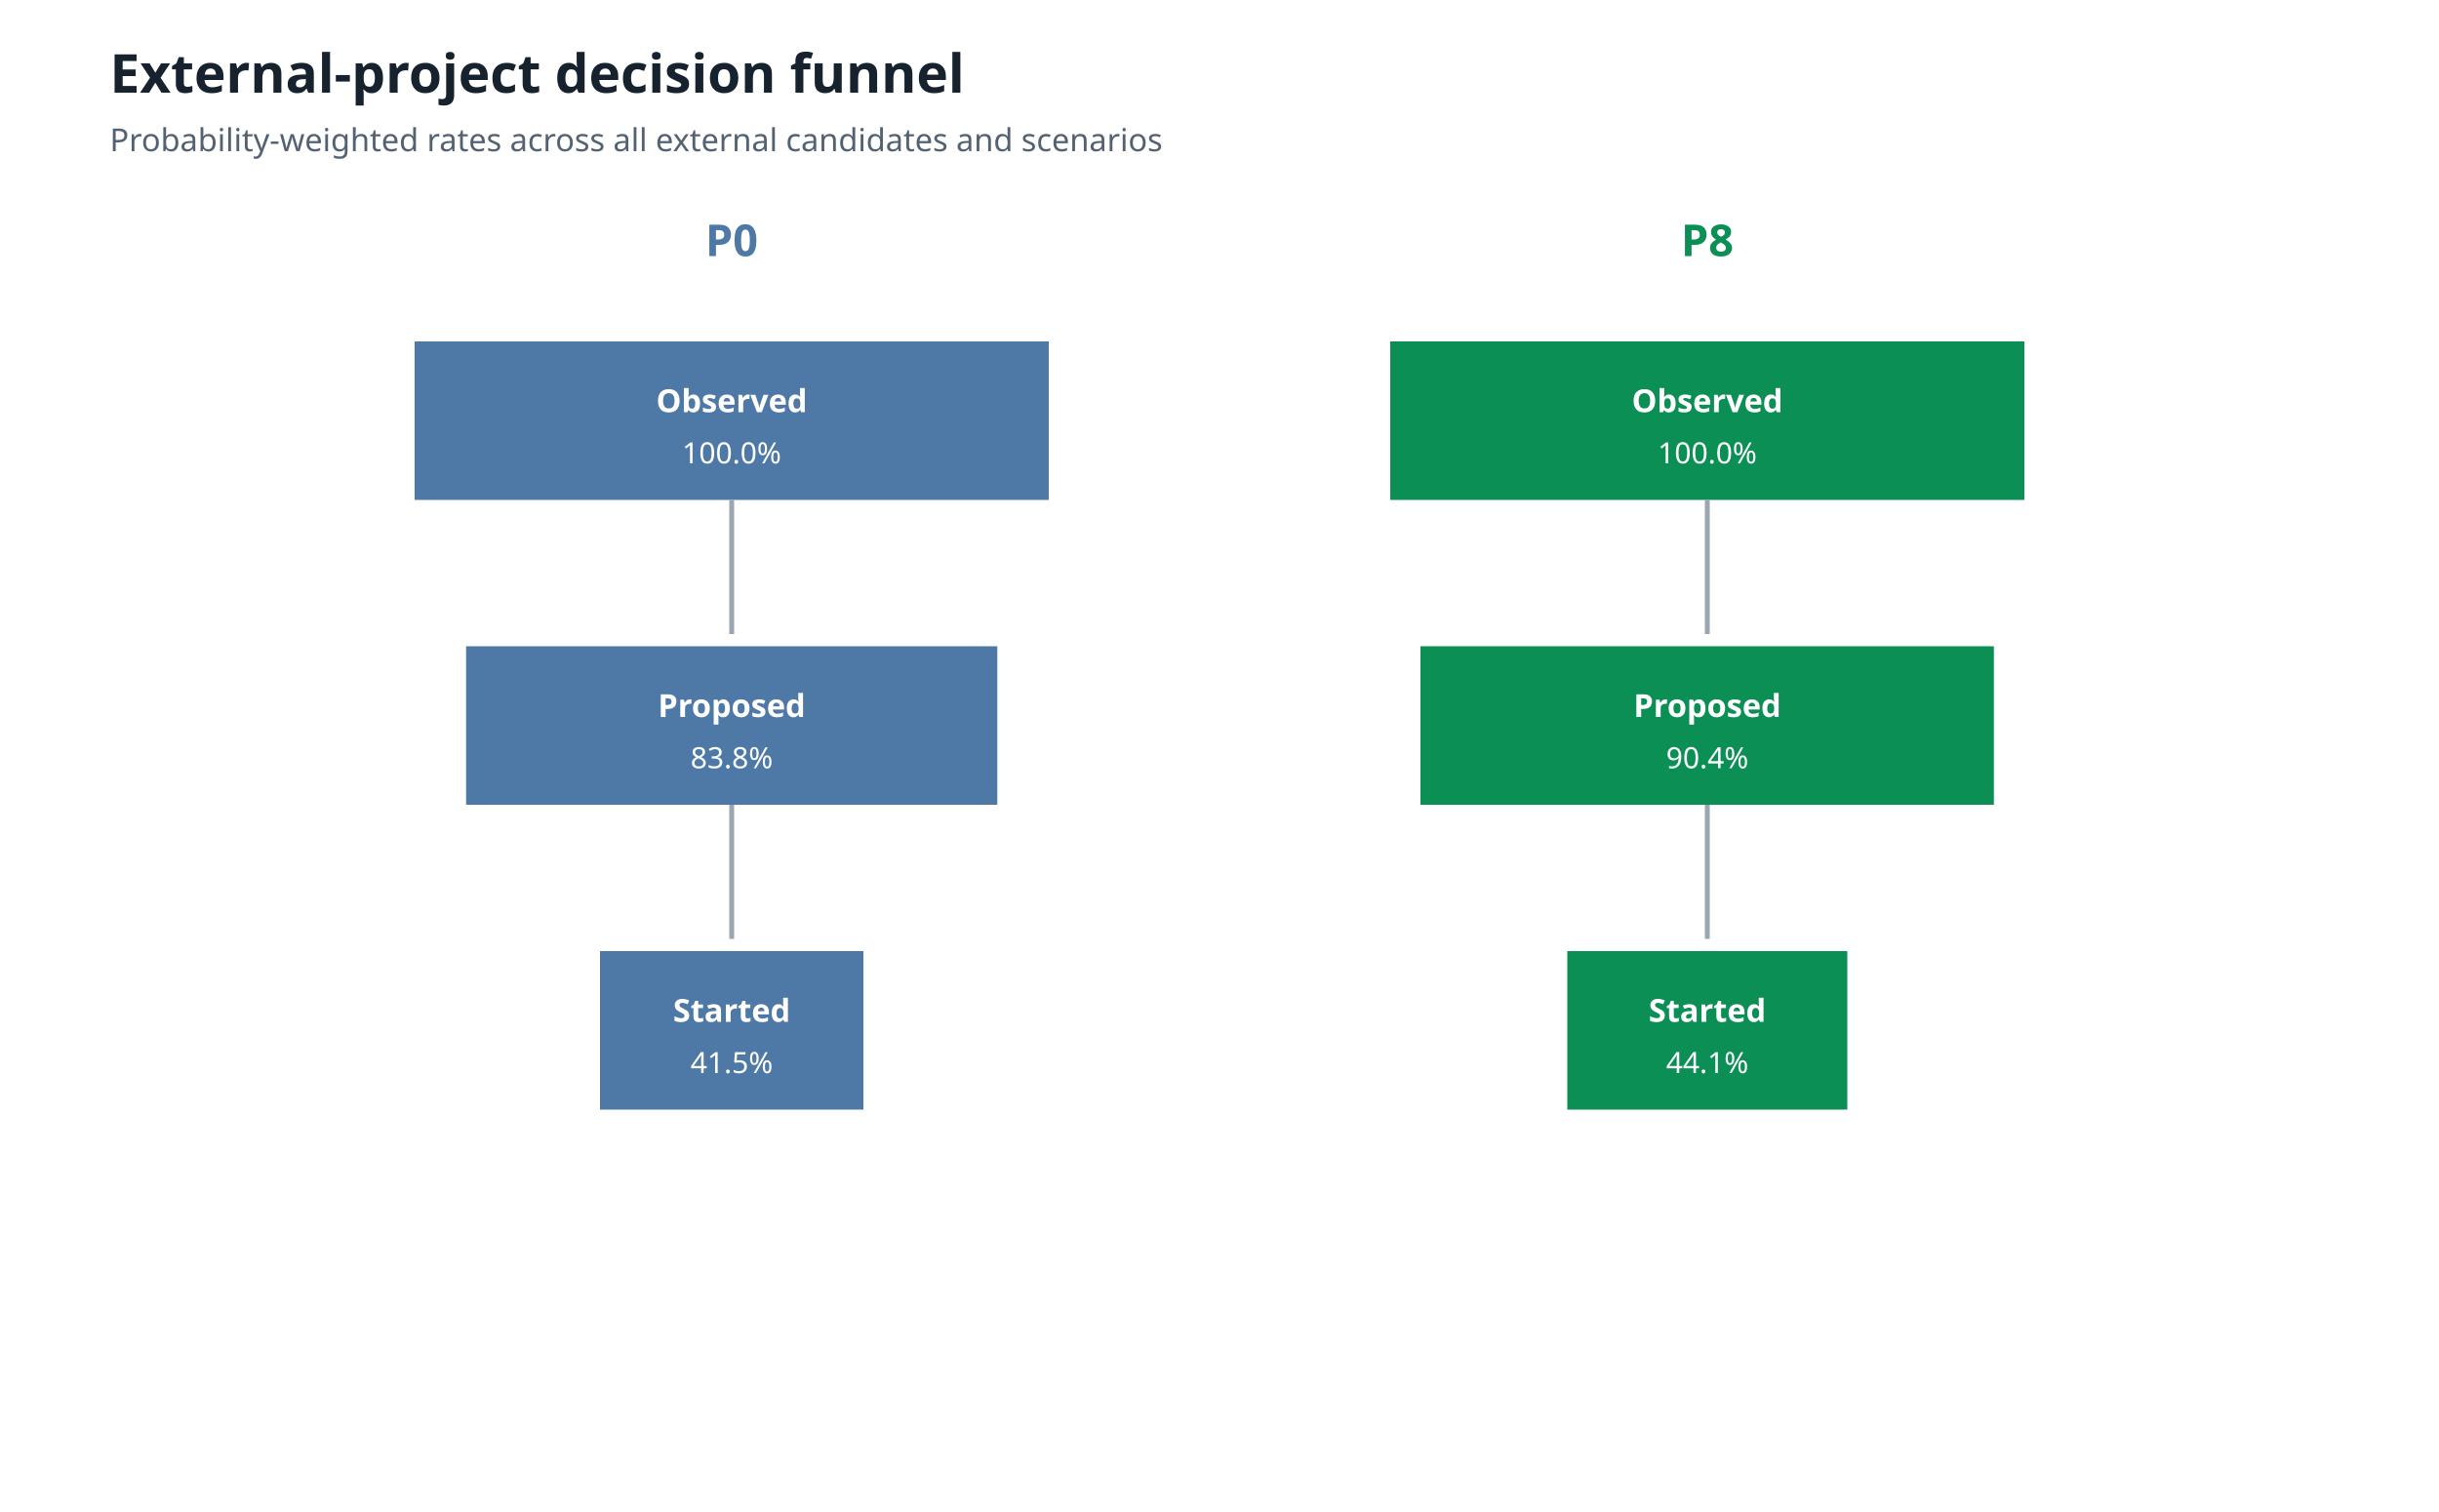
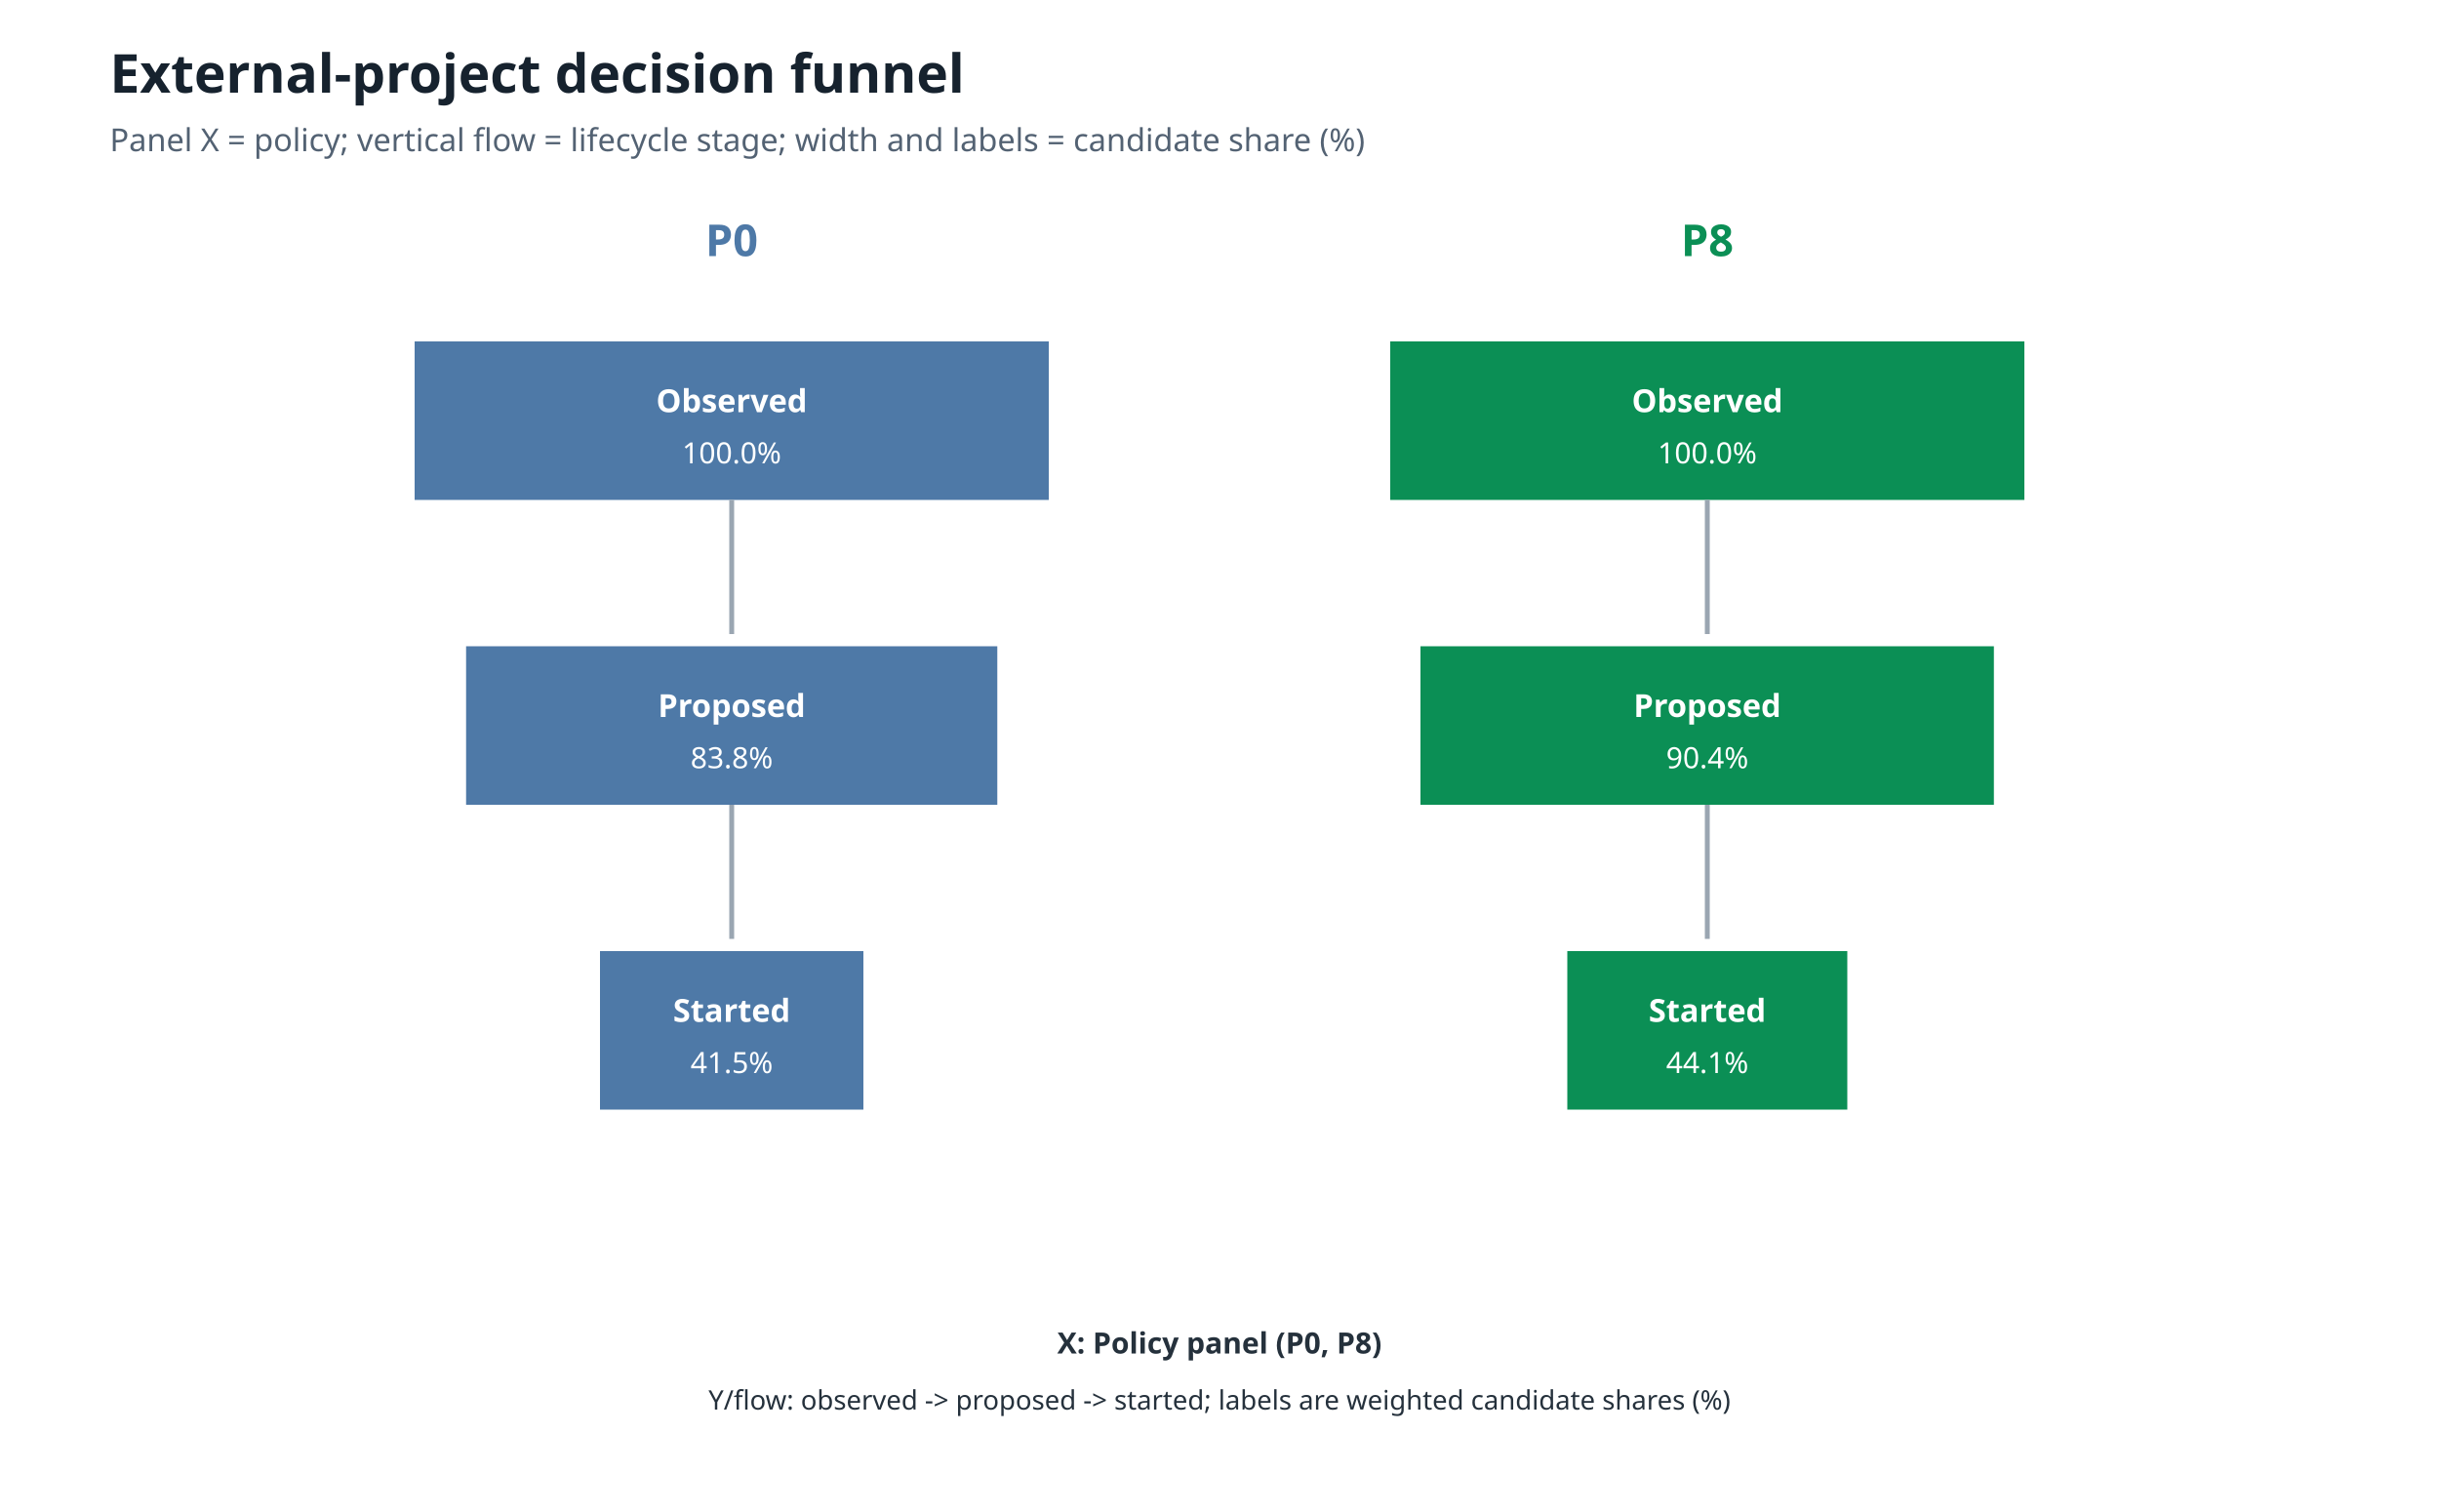
<svg xmlns="http://www.w3.org/2000/svg" width="1000" height="620" viewBox="0 0 1000 620">
  <rect width="100%" height="100%" fill="white" />
  <text x="45" y="38" font-family="sans-serif" font-size="22" font-weight="bold" fill="#16222e">External-project decision funnel</text>
-   <text x="45" y="62" font-family="sans-serif" font-size="13" fill="#536273">Probability-weighted rates across all external candidates and scenarios</text>
+   <text x="45" y="62" font-family="sans-serif" font-size="13" fill="#536273">Panel X = policy; vertical flow = lifecycle stage; width and labels = candidate share (%)</text>
  <text x="300.0" y="105.0" font-family="sans-serif" font-size="18" text-anchor="middle" fill="#4E79A7" font-weight="bold">P0</text>
  <rect x="170.0" y="140.0" width="260.0" height="65.0" fill="#4E79A7" stroke="none" />
  <text x="300.0" y="169.0" font-family="sans-serif" font-size="13" text-anchor="middle" fill="white" font-weight="bold">Observed</text>
  <text x="300.0" y="190.0" font-family="sans-serif" font-size="12" text-anchor="middle" fill="white" font-weight="normal">100.0%</text>
  <line x1="300.0" y1="205.0" x2="300.0" y2="260.0" stroke="#9aa6b2" stroke-width="2" />
  <rect x="191.1" y="265.0" width="217.8" height="65.0" fill="#4E79A7" stroke="none" />
  <text x="300.0" y="294.0" font-family="sans-serif" font-size="13" text-anchor="middle" fill="white" font-weight="bold">Proposed</text>
  <text x="300.0" y="315.0" font-family="sans-serif" font-size="12" text-anchor="middle" fill="white" font-weight="normal">83.8%</text>
  <line x1="300.0" y1="330.0" x2="300.0" y2="385.0" stroke="#9aa6b2" stroke-width="2" />
  <rect x="246.0" y="390.0" width="108.0" height="65.0" fill="#4E79A7" stroke="none" />
  <text x="300.0" y="419.0" font-family="sans-serif" font-size="13" text-anchor="middle" fill="white" font-weight="bold">Started</text>
  <text x="300.0" y="440.0" font-family="sans-serif" font-size="12" text-anchor="middle" fill="white" font-weight="normal">41.5%</text>
  <text x="700.0" y="105.0" font-family="sans-serif" font-size="18" text-anchor="middle" fill="#0B8F55" font-weight="bold">P8</text>
  <rect x="570.0" y="140.0" width="260.0" height="65.0" fill="#0B8F55" stroke="none" />
  <text x="700.0" y="169.0" font-family="sans-serif" font-size="13" text-anchor="middle" fill="white" font-weight="bold">Observed</text>
  <text x="700.0" y="190.0" font-family="sans-serif" font-size="12" text-anchor="middle" fill="white" font-weight="normal">100.0%</text>
  <line x1="700.0" y1="205.0" x2="700.0" y2="260.0" stroke="#9aa6b2" stroke-width="2" />
  <rect x="582.4" y="265.0" width="235.1" height="65.0" fill="#0B8F55" stroke="none" />
  <text x="700.0" y="294.0" font-family="sans-serif" font-size="13" text-anchor="middle" fill="white" font-weight="bold">Proposed</text>
  <text x="700.0" y="315.0" font-family="sans-serif" font-size="12" text-anchor="middle" fill="white" font-weight="normal">90.4%</text>
  <line x1="700.0" y1="330.0" x2="700.0" y2="385.0" stroke="#9aa6b2" stroke-width="2" />
  <rect x="642.6" y="390.0" width="114.8" height="65.0" fill="#0B8F55" stroke="none" />
  <text x="700.0" y="419.0" font-family="sans-serif" font-size="13" text-anchor="middle" fill="white" font-weight="bold">Started</text>
  <text x="700.0" y="440.0" font-family="sans-serif" font-size="12" text-anchor="middle" fill="white" font-weight="normal">44.1%</text>
+   <text x="500.0" y="555.0" font-family="sans-serif" font-size="12" text-anchor="middle" fill="#25313c" font-weight="bold">X: Policy panel (P0, P8)</text>
+   <text x="500.0" y="578.0" font-family="sans-serif" font-size="11" text-anchor="middle" fill="#25313c" font-weight="normal">Y/flow: observed -&gt; proposed -&gt; started; labels are weighted candidate shares (%)</text>
</svg>
